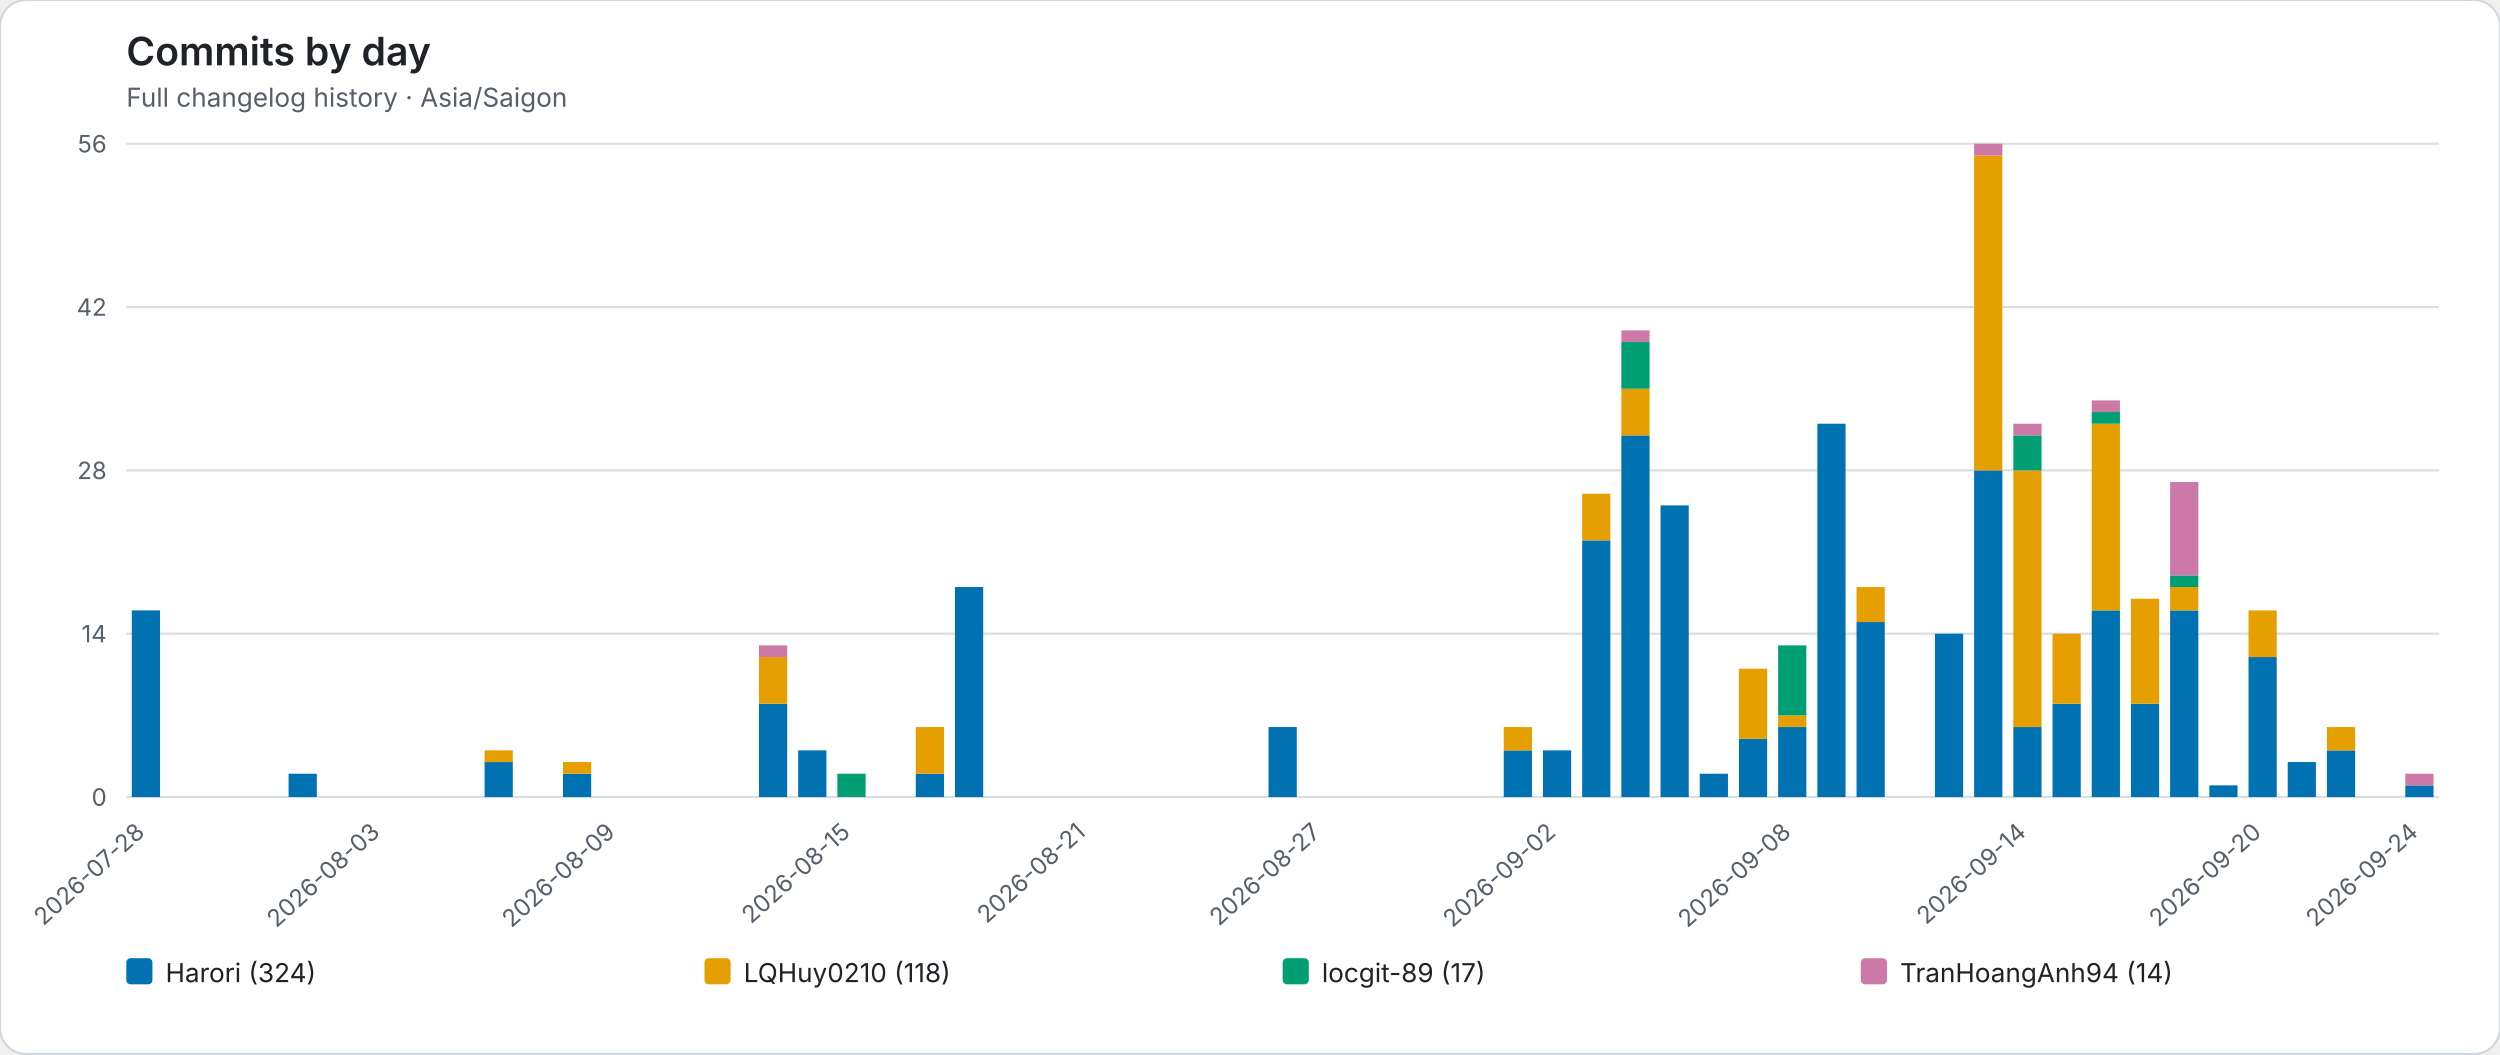
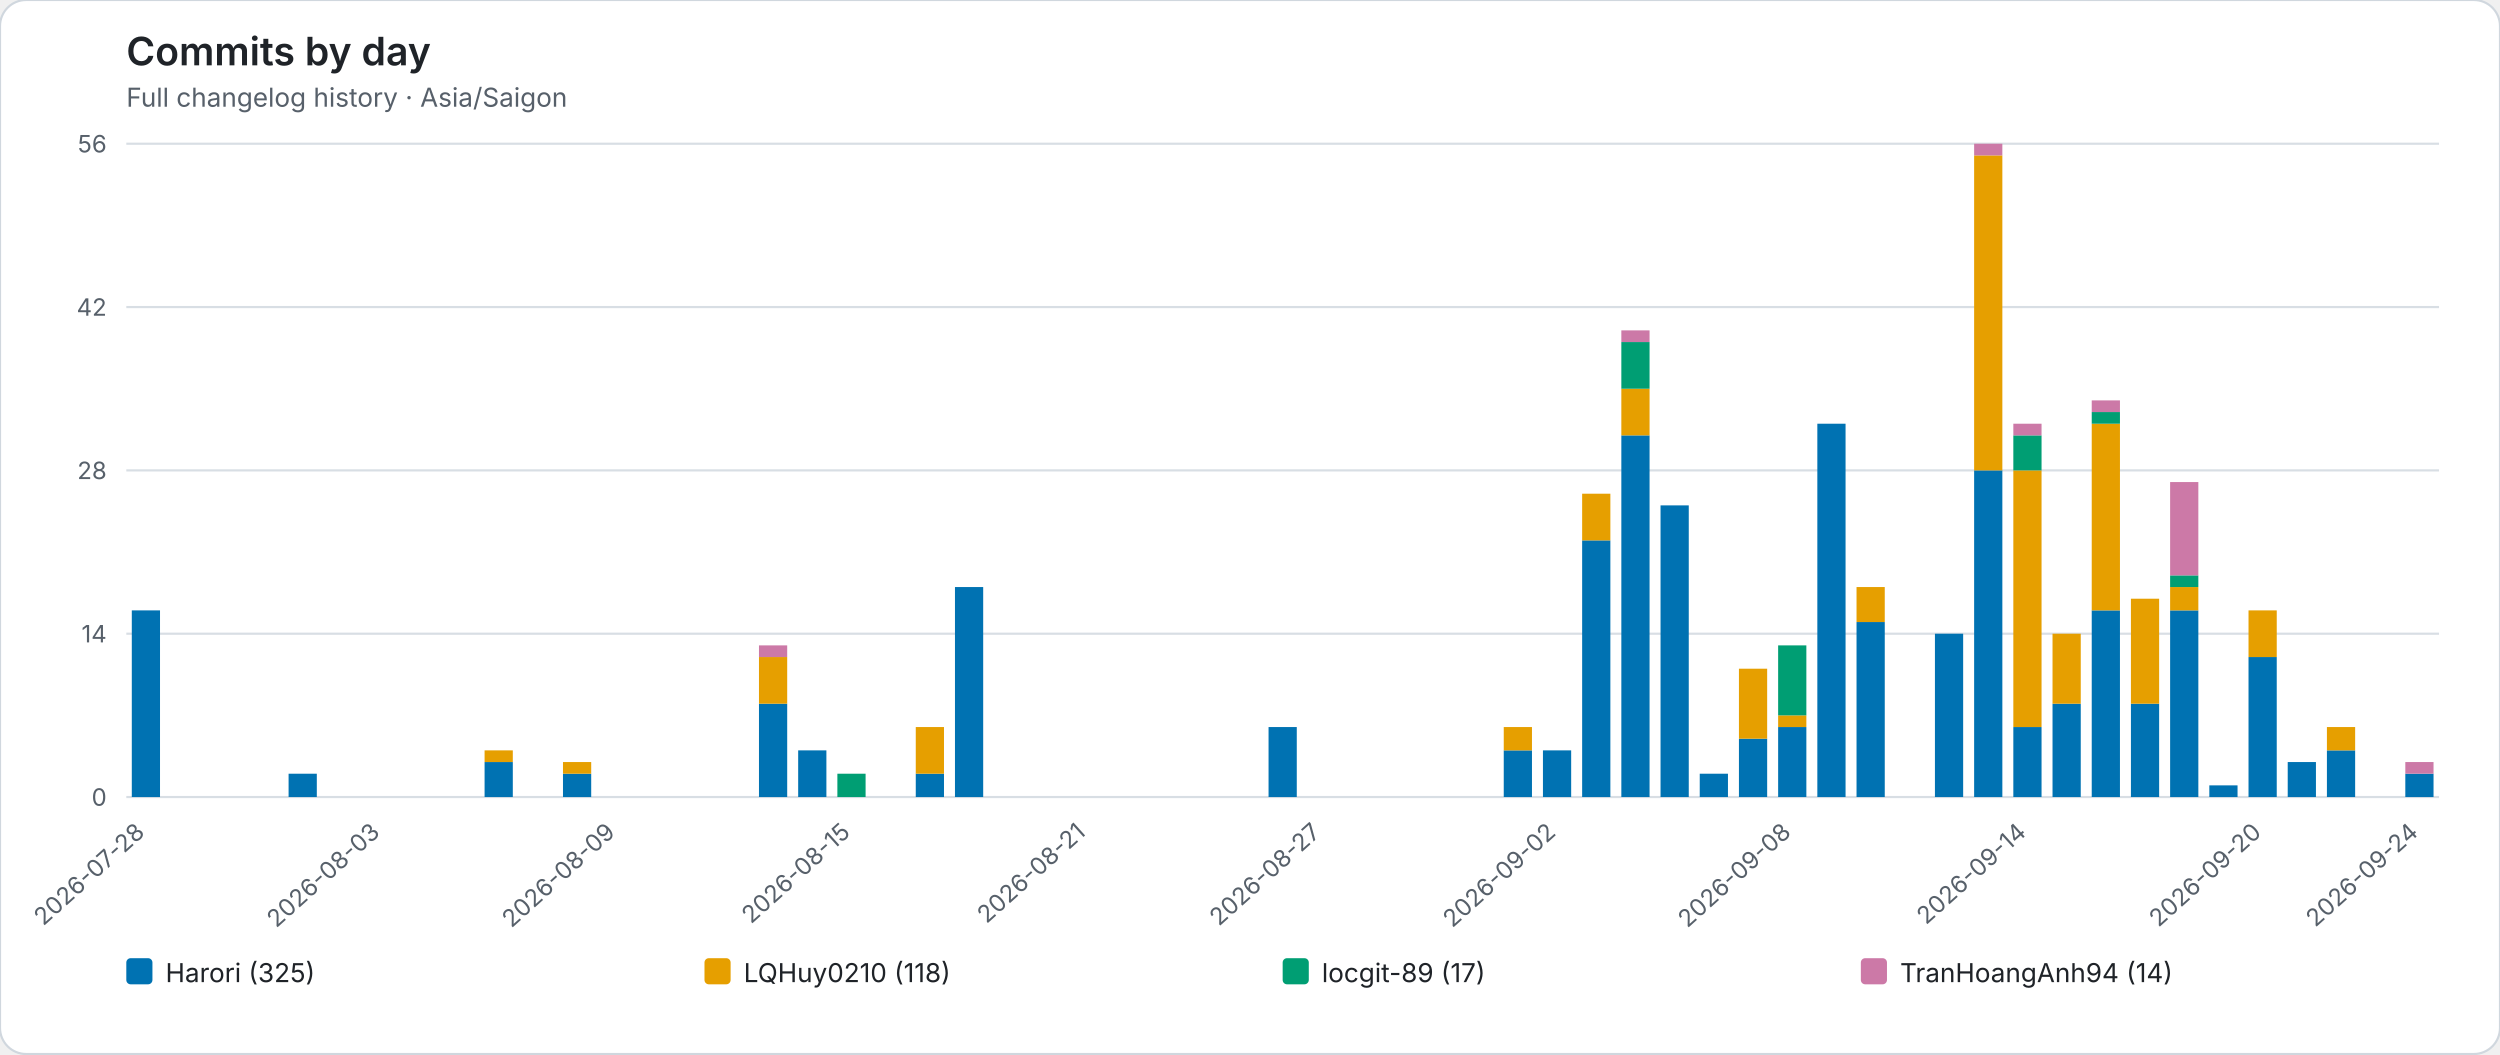
<svg xmlns="http://www.w3.org/2000/svg" role="img" viewBox="0 0 1148 484">
  <rect width="1148" height="484" rx="12" fill="#ffffff" stroke="#d0d7de" />
  <style>text{font-family:system-ui,-apple-system,BlinkMacSystemFont,"Segoe UI",sans-serif}.axis{fill:#57606a;font-size:11px}.heading{fill:#1f2328;font-size:18px;font-weight:600}.subheading{fill:#57606a;font-size:12px}.grid{stroke:#d8dee4;stroke-width:1}.legend{fill:#1f2328;font-size:12px}</style>
  <text class="heading" x="58" y="30">Commits by day</text>
  <text class="subheading" x="58" y="49">Full changelog history · Asia/Saigon</text>
  <line class="grid" x1="58" y1="366.00" x2="1120" y2="366.00" />
  <text class="axis" x="49" y="370.00" text-anchor="end">0</text>
  <line class="grid" x1="58" y1="291.00" x2="1120" y2="291.00" />
  <text class="axis" x="49" y="295.00" text-anchor="end">14</text>
  <line class="grid" x1="58" y1="216.00" x2="1120" y2="216.00" />
  <text class="axis" x="49" y="220.00" text-anchor="end">28</text>
  <line class="grid" x1="58" y1="141.00" x2="1120" y2="141.00" />
  <text class="axis" x="49" y="145.00" text-anchor="end">42</text>
  <line class="grid" x1="58" y1="66.00" x2="1120" y2="66.00" />
  <text class="axis" x="49" y="70.00" text-anchor="end">56</text>
  <g data-date="2026-07-28">
    <rect x="60.52" y="280.29" width="12.96" height="85.71" fill="#0072B2" />
  </g>
  <text class="axis" x="67.00" y="383" text-anchor="end" transform="rotate(-42 67.00 383)">2026-07-28</text>
  <g data-date="2026-07-29">
  </g>
  <g data-date="2026-07-30">
  </g>
  <g data-date="2026-07-31">
  </g>
  <g data-date="2026-08-01">
    <rect x="132.52" y="355.29" width="12.96" height="10.71" fill="#0072B2" />
  </g>
  <g data-date="2026-08-02">
  </g>
  <g data-date="2026-08-03">
  </g>
  <text class="axis" x="175.00" y="383" text-anchor="end" transform="rotate(-42 175.00 383)">2026-08-03</text>
  <g data-date="2026-08-04">
  </g>
  <g data-date="2026-08-05">
  </g>
  <g data-date="2026-08-06">
    <rect x="222.52" y="349.93" width="12.96" height="16.07" fill="#0072B2" />
    <rect x="222.52" y="344.57" width="12.96" height="5.36" fill="#E69F00" />
  </g>
  <g data-date="2026-08-07">
  </g>
  <g data-date="2026-08-08">
    <rect x="258.52" y="355.29" width="12.96" height="10.71" fill="#0072B2" />
    <rect x="258.52" y="349.93" width="12.96" height="5.36" fill="#E69F00" />
  </g>
  <g data-date="2026-08-09">
  </g>
  <text class="axis" x="283.00" y="383" text-anchor="end" transform="rotate(-42 283.00 383)">2026-08-09</text>
  <g data-date="2026-08-10">
  </g>
  <g data-date="2026-08-11">
  </g>
  <g data-date="2026-08-12">
  </g>
  <g data-date="2026-08-13">
    <rect x="348.52" y="323.14" width="12.96" height="42.86" fill="#0072B2" />
    <rect x="348.52" y="301.71" width="12.96" height="21.43" fill="#E69F00" />
    <rect x="348.52" y="296.36" width="12.96" height="5.36" fill="#CC79A7" />
  </g>
  <g data-date="2026-08-14">
    <rect x="366.52" y="344.57" width="12.96" height="21.43" fill="#0072B2" />
  </g>
  <g data-date="2026-08-15">
    <rect x="384.52" y="355.29" width="12.96" height="10.71" fill="#009E73" />
  </g>
  <text class="axis" x="391.00" y="383" text-anchor="end" transform="rotate(-42 391.00 383)">2026-08-15</text>
  <g data-date="2026-08-16">
  </g>
  <g data-date="2026-08-17">
    <rect x="420.52" y="355.29" width="12.96" height="10.71" fill="#0072B2" />
    <rect x="420.52" y="333.86" width="12.96" height="21.43" fill="#E69F00" />
  </g>
  <g data-date="2026-08-18">
    <rect x="438.52" y="269.57" width="12.96" height="96.43" fill="#0072B2" />
  </g>
  <g data-date="2026-08-19">
  </g>
  <g data-date="2026-08-20">
  </g>
  <g data-date="2026-08-21">
  </g>
  <text class="axis" x="499.00" y="383" text-anchor="end" transform="rotate(-42 499.00 383)">2026-08-21</text>
  <g data-date="2026-08-22">
  </g>
  <g data-date="2026-08-23">
  </g>
  <g data-date="2026-08-24">
  </g>
  <g data-date="2026-08-25">
  </g>
  <g data-date="2026-08-26">
    <rect x="582.52" y="333.86" width="12.96" height="32.14" fill="#0072B2" />
  </g>
  <g data-date="2026-08-27">
  </g>
  <text class="axis" x="607.00" y="383" text-anchor="end" transform="rotate(-42 607.00 383)">2026-08-27</text>
  <g data-date="2026-08-28">
  </g>
  <g data-date="2026-08-29">
  </g>
  <g data-date="2026-08-30">
  </g>
  <g data-date="2026-08-31">
  </g>
  <g data-date="2026-09-01">
    <rect x="690.52" y="344.57" width="12.96" height="21.43" fill="#0072B2" />
    <rect x="690.52" y="333.86" width="12.96" height="10.71" fill="#E69F00" />
  </g>
  <g data-date="2026-09-02">
    <rect x="708.52" y="344.57" width="12.96" height="21.43" fill="#0072B2" />
  </g>
  <text class="axis" x="715.00" y="383" text-anchor="end" transform="rotate(-42 715.00 383)">2026-09-02</text>
  <g data-date="2026-09-03">
    <rect x="726.52" y="248.14" width="12.96" height="117.86" fill="#0072B2" />
    <rect x="726.52" y="226.71" width="12.96" height="21.43" fill="#E69F00" />
  </g>
  <g data-date="2026-09-04">
    <rect x="744.52" y="199.93" width="12.96" height="166.07" fill="#0072B2" />
    <rect x="744.52" y="178.50" width="12.96" height="21.43" fill="#E69F00" />
    <rect x="744.52" y="157.07" width="12.96" height="21.43" fill="#009E73" />
    <rect x="744.52" y="151.71" width="12.96" height="5.36" fill="#CC79A7" />
  </g>
  <g data-date="2026-09-05">
    <rect x="762.52" y="232.07" width="12.96" height="133.93" fill="#0072B2" />
  </g>
  <g data-date="2026-09-06">
    <rect x="780.52" y="355.29" width="12.96" height="10.71" fill="#0072B2" />
  </g>
  <g data-date="2026-09-07">
    <rect x="798.52" y="339.21" width="12.96" height="26.79" fill="#0072B2" />
    <rect x="798.52" y="307.07" width="12.96" height="32.14" fill="#E69F00" />
  </g>
  <g data-date="2026-09-08">
    <rect x="816.52" y="333.86" width="12.96" height="32.14" fill="#0072B2" />
    <rect x="816.52" y="328.50" width="12.96" height="5.36" fill="#E69F00" />
    <rect x="816.52" y="296.36" width="12.96" height="32.14" fill="#009E73" />
  </g>
  <text class="axis" x="823.00" y="383" text-anchor="end" transform="rotate(-42 823.00 383)">2026-09-08</text>
  <g data-date="2026-09-09">
    <rect x="834.52" y="194.57" width="12.96" height="171.43" fill="#0072B2" />
  </g>
  <g data-date="2026-09-10">
    <rect x="852.52" y="285.64" width="12.96" height="80.36" fill="#0072B2" />
    <rect x="852.52" y="269.57" width="12.96" height="16.07" fill="#E69F00" />
  </g>
  <g data-date="2026-09-11">
  </g>
  <g data-date="2026-09-12">
    <rect x="888.52" y="291.00" width="12.96" height="75.00" fill="#0072B2" />
  </g>
  <g data-date="2026-09-13">
    <rect x="906.52" y="216.00" width="12.96" height="150.00" fill="#0072B2" />
    <rect x="906.52" y="71.36" width="12.96" height="144.64" fill="#E69F00" />
    <rect x="906.52" y="66.00" width="12.96" height="5.36" fill="#CC79A7" />
  </g>
  <g data-date="2026-09-14">
    <rect x="924.52" y="333.86" width="12.96" height="32.14" fill="#0072B2" />
    <rect x="924.52" y="216.00" width="12.96" height="117.86" fill="#E69F00" />
    <rect x="924.52" y="199.93" width="12.96" height="16.07" fill="#009E73" />
    <rect x="924.52" y="194.57" width="12.96" height="5.36" fill="#CC79A7" />
  </g>
  <text class="axis" x="931.00" y="383" text-anchor="end" transform="rotate(-42 931.00 383)">2026-09-14</text>
  <g data-date="2026-09-15">
    <rect x="942.52" y="323.14" width="12.96" height="42.86" fill="#0072B2" />
    <rect x="942.52" y="291.00" width="12.96" height="32.14" fill="#E69F00" />
  </g>
  <g data-date="2026-09-16">
    <rect x="960.52" y="280.29" width="12.96" height="85.71" fill="#0072B2" />
    <rect x="960.52" y="194.57" width="12.96" height="85.71" fill="#E69F00" />
    <rect x="960.52" y="189.21" width="12.96" height="5.36" fill="#009E73" />
    <rect x="960.52" y="183.86" width="12.96" height="5.36" fill="#CC79A7" />
  </g>
  <g data-date="2026-09-17">
    <rect x="978.52" y="323.14" width="12.96" height="42.86" fill="#0072B2" />
    <rect x="978.52" y="274.93" width="12.96" height="48.21" fill="#E69F00" />
  </g>
  <g data-date="2026-09-18">
    <rect x="996.52" y="280.29" width="12.96" height="85.71" fill="#0072B2" />
    <rect x="996.52" y="269.57" width="12.96" height="10.71" fill="#E69F00" />
    <rect x="996.52" y="264.21" width="12.96" height="5.36" fill="#009E73" />
    <rect x="996.52" y="221.36" width="12.96" height="42.86" fill="#CC79A7" />
  </g>
  <g data-date="2026-09-19">
    <rect x="1014.52" y="360.64" width="12.96" height="5.36" fill="#0072B2" />
  </g>
  <g data-date="2026-09-20">
    <rect x="1032.52" y="301.71" width="12.96" height="64.29" fill="#0072B2" />
    <rect x="1032.52" y="280.29" width="12.96" height="21.43" fill="#E69F00" />
  </g>
  <text class="axis" x="1039.00" y="383" text-anchor="end" transform="rotate(-42 1039.00 383)">2026-09-20</text>
  <g data-date="2026-09-21">
    <rect x="1050.52" y="349.93" width="12.96" height="16.07" fill="#0072B2" />
  </g>
  <g data-date="2026-09-22">
    <rect x="1068.52" y="344.57" width="12.96" height="21.43" fill="#0072B2" />
    <rect x="1068.52" y="333.86" width="12.96" height="10.71" fill="#E69F00" />
  </g>
  <g data-date="2026-09-23">
  </g>
  <g data-date="2026-09-24">
-     <rect x="1104.52" y="360.64" width="12.96" height="5.36" fill="#0072B2" />
-     <rect x="1104.52" y="355.29" width="12.96" height="5.36" fill="#CC79A7" />
+     <rect x="1104.52" y="355.29" width="12.96" height="10.71" fill="#0072B2" />
+     <rect x="1104.52" y="349.93" width="12.96" height="5.36" fill="#CC79A7" />
  </g>
  <text class="axis" x="1111.00" y="383" text-anchor="end" transform="rotate(-42 1111.00 383)">2026-09-24</text>
  <rect x="58.00" y="440" width="12" height="12" rx="2" fill="#0072B2" />
-   <text class="legend" x="76.00" y="451">Harori (324)</text>
+   <text class="legend" x="76.00" y="451">Harori (325)</text>
  <rect x="323.50" y="440" width="12" height="12" rx="2" fill="#E69F00" />
  <text class="legend" x="341.50" y="451">LQHuy0210 (118)</text>
  <rect x="589.00" y="440" width="12" height="12" rx="2" fill="#009E73" />
  <text class="legend" x="607.00" y="451">locgit-89 (17)</text>
  <rect x="854.50" y="440" width="12" height="12" rx="2" fill="#CC79A7" />
  <text class="legend" x="872.50" y="451">TranHoangAnh94 (14)</text>
</svg>
